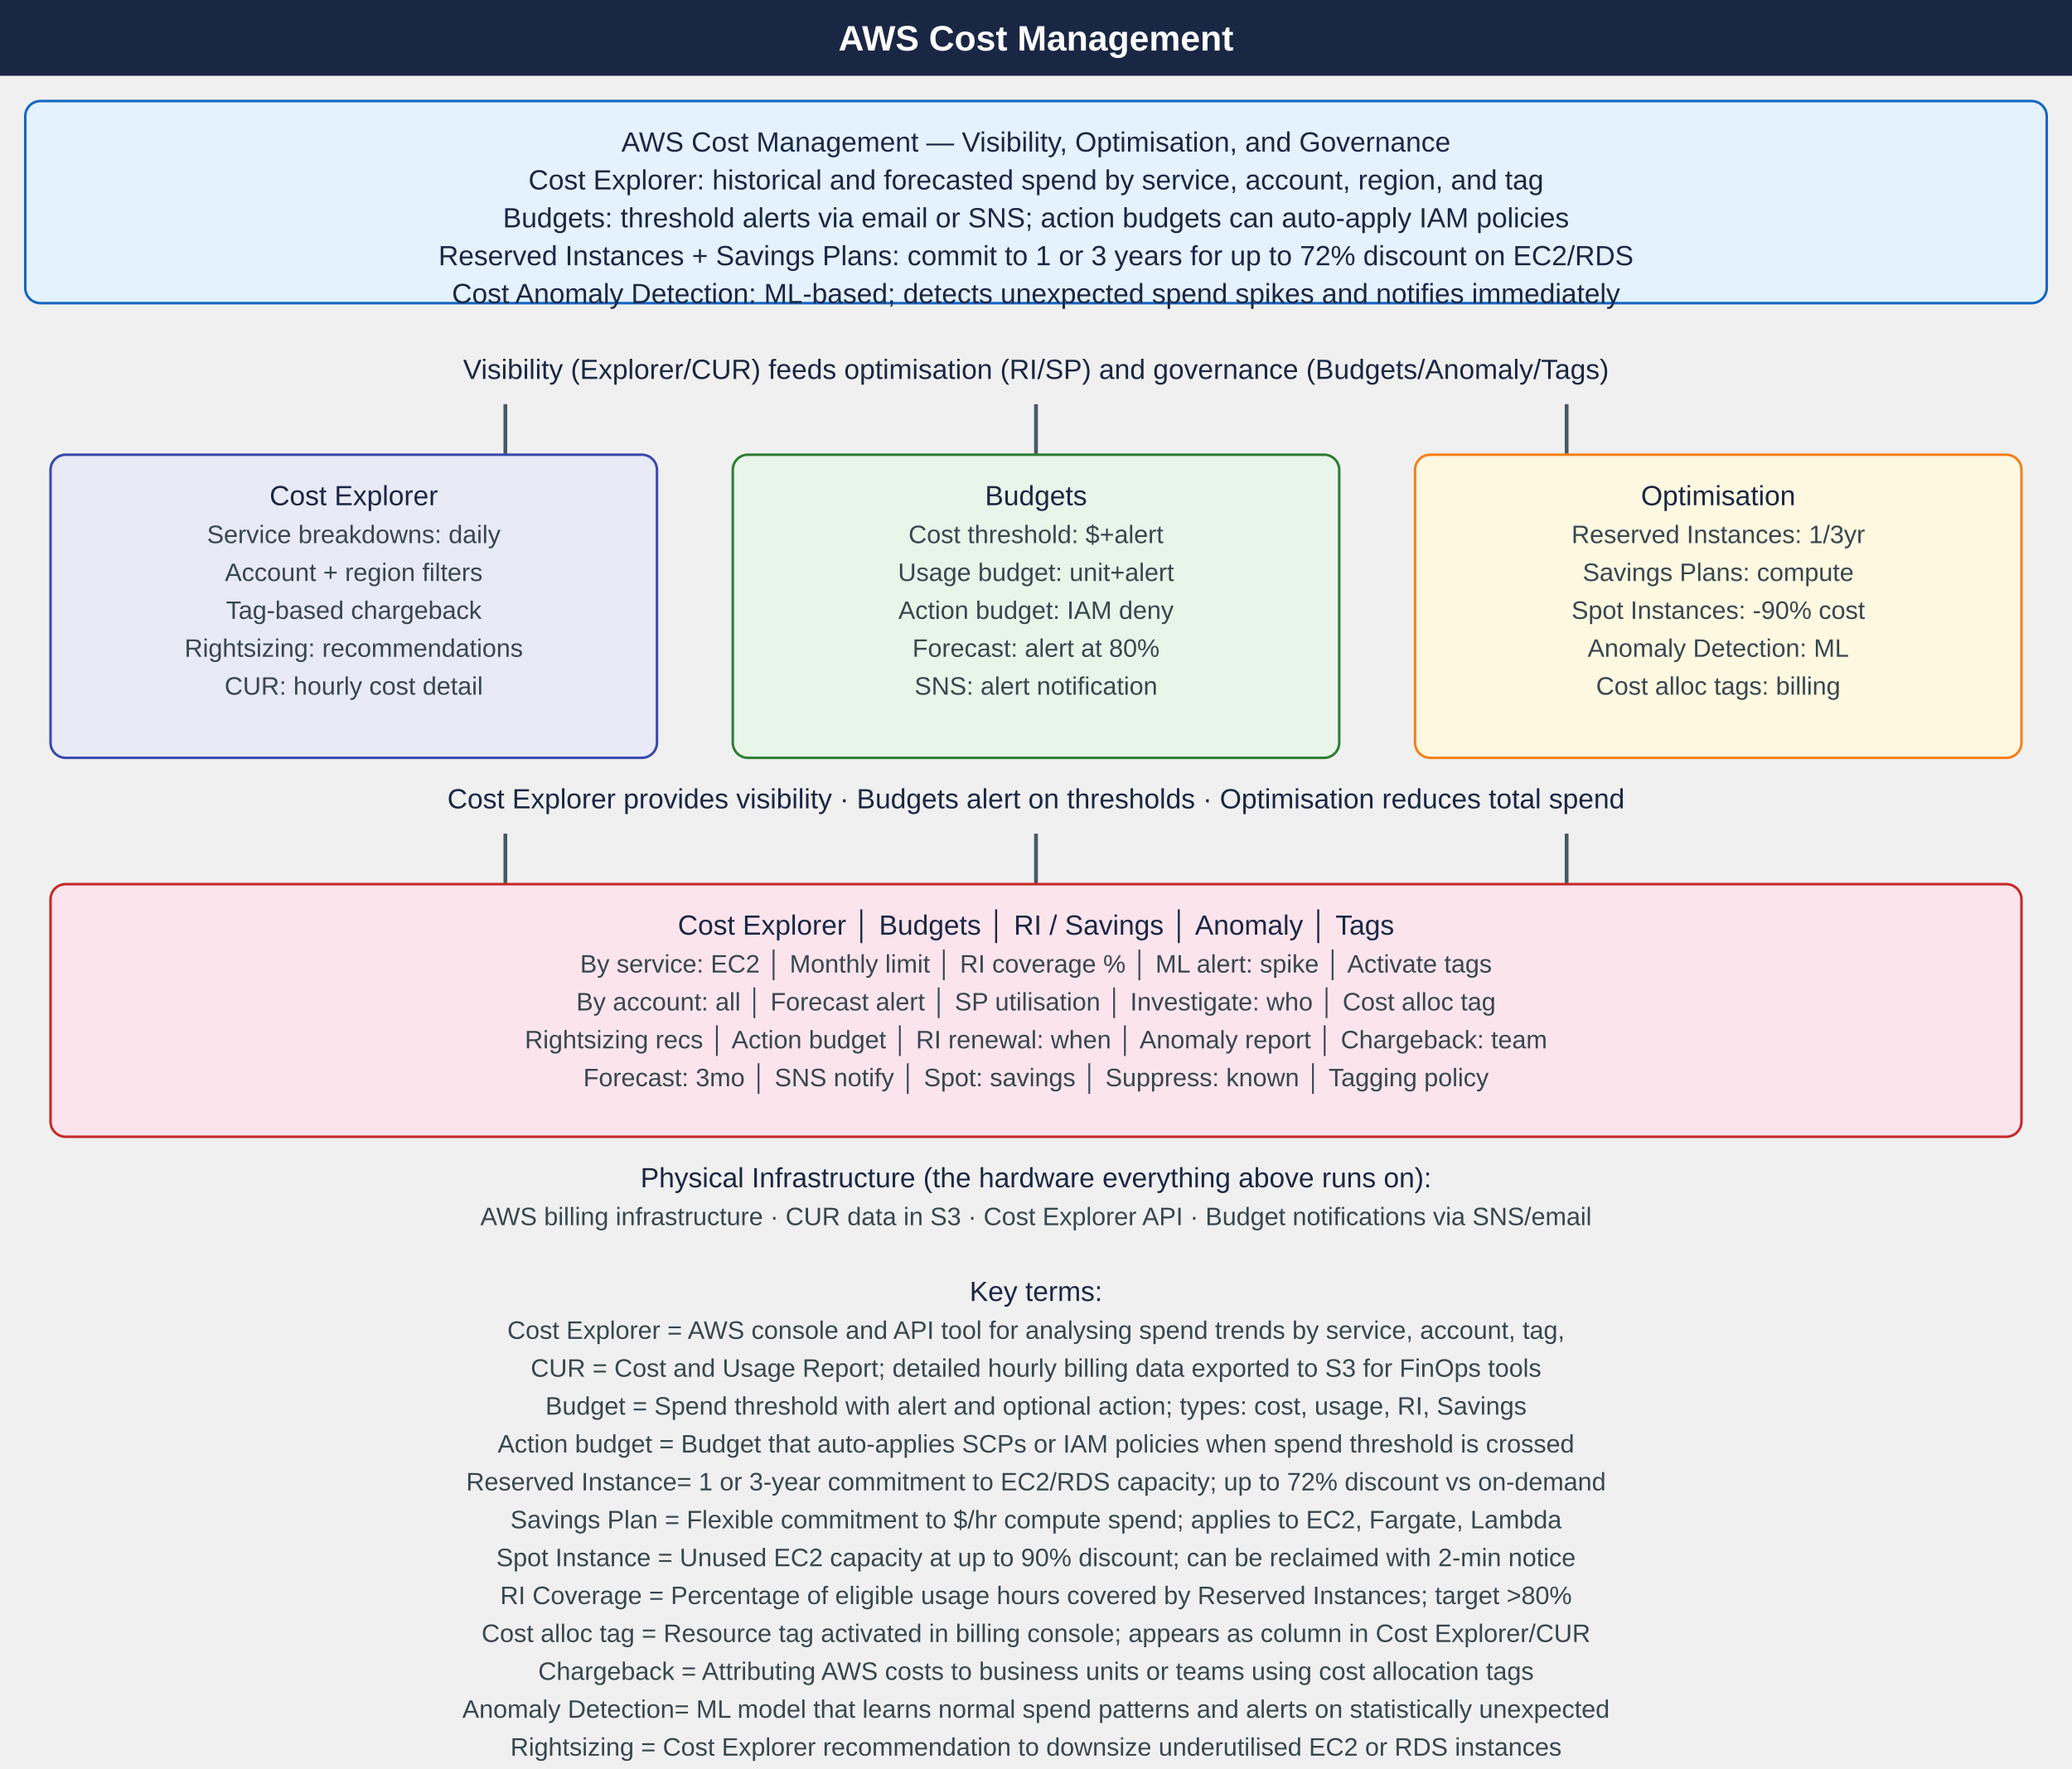
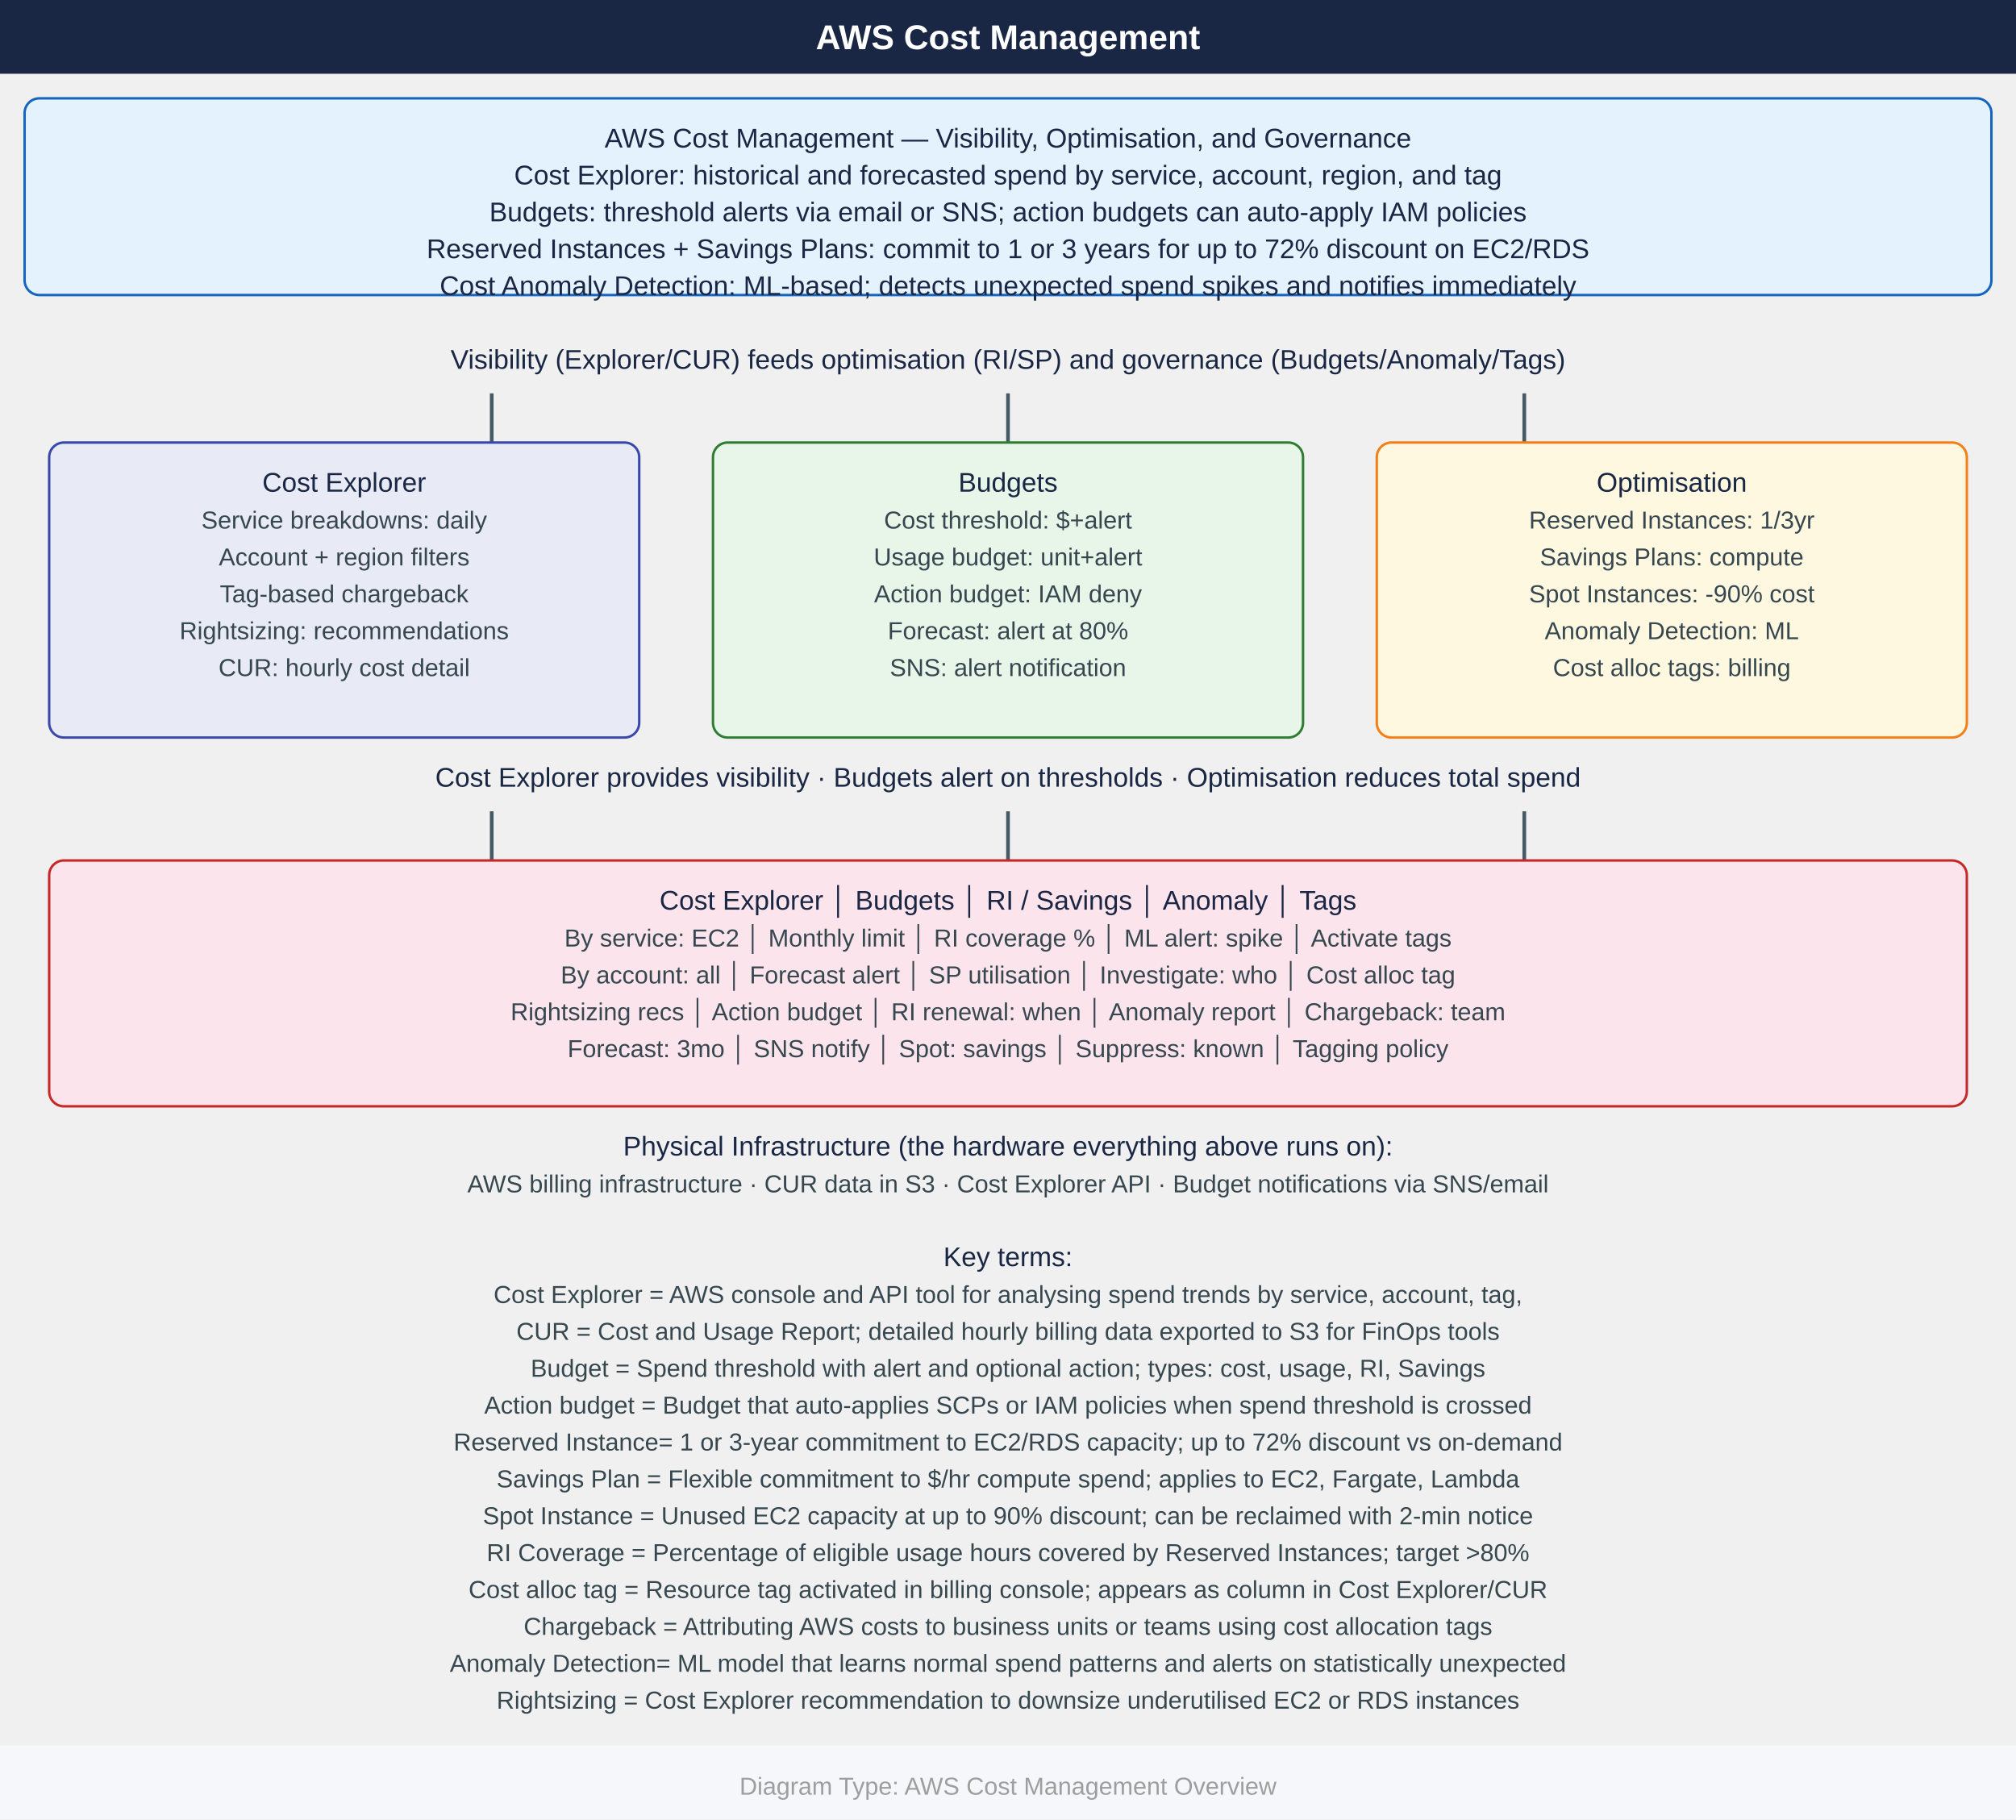
- <svg xmlns="http://www.w3.org/2000/svg" width="820" height="700" viewBox="0 0 820 700">
+ <svg xmlns="http://www.w3.org/2000/svg" width="820" height="740" viewBox="0 0 820 740">
  <defs>
    <marker id="arrowhead" markerWidth="10" markerHeight="7" refX="0" refY="3.5" orient="auto">
      <polygon points="0 0, 10 3.5, 0 7" fill="#455a64" />
    </marker>
  </defs>
  <rect x="0" y="0" width="820" height="30" fill="#1a2744" />
  <text x="410" y="20" font-family="Arial,Helvetica,sans-serif" font-size="14" font-weight="bold" fill="#ffffff" text-anchor="middle">AWS Cost Management</text>
  <rect x="10" y="40" width="800" height="80" rx="6" fill="#e3f2fd" stroke="#1565c0" />
  <text x="410" y="60" font-family="Arial,Helvetica,sans-serif" font-size="11" fill="#1a2744" text-anchor="middle">AWS Cost Management — Visibility, Optimisation, and Governance</text>
  <text x="410" y="75" font-family="Arial,Helvetica,sans-serif" font-size="11" fill="#1a2744" text-anchor="middle">Cost Explorer: historical and forecasted spend by service, account, region, and tag</text>
  <text x="410" y="90" font-family="Arial,Helvetica,sans-serif" font-size="11" fill="#1a2744" text-anchor="middle">Budgets: threshold alerts via email or SNS; action budgets can auto-apply IAM policies</text>
  <text x="410" y="105" font-family="Arial,Helvetica,sans-serif" font-size="11" fill="#1a2744" text-anchor="middle">Reserved Instances + Savings Plans: commit to 1 or 3 years for up to 72% discount on EC2/RDS</text>
  <text x="410" y="120" font-family="Arial,Helvetica,sans-serif" font-size="11" fill="#1a2744" text-anchor="middle">Cost Anomaly Detection: ML-based; detects unexpected spend spikes and notifies immediately</text>
  <text x="410" y="150" font-family="Arial,Helvetica,sans-serif" font-size="11" fill="#1a2744" text-anchor="middle">Visibility (Explorer/CUR) feeds optimisation (RI/SP) and governance (Budgets/Anomaly/Tags)</text>
  <line x1="200" y1="160" x2="200" y2="180" stroke="#455a64" stroke-width="1.5" marker-end="url(#arrowhead)" />
  <line x1="410" y1="160" x2="410" y2="180" stroke="#455a64" stroke-width="1.5" marker-end="url(#arrowhead)" />
  <line x1="620" y1="160" x2="620" y2="180" stroke="#455a64" stroke-width="1.5" marker-end="url(#arrowhead)" />
  <rect x="20" y="180" width="240" height="120" rx="6" fill="#e8eaf6" stroke="#3949ab" />
  <text x="140" y="200" font-family="Arial,Helvetica,sans-serif" font-size="11" fill="#1a2744" text-anchor="middle">Cost Explorer</text>
  <text x="140" y="215" font-family="Arial,Helvetica,sans-serif" font-size="10" fill="#37474f" text-anchor="middle">Service breakdowns: daily</text>
  <text x="140" y="230" font-family="Arial,Helvetica,sans-serif" font-size="10" fill="#37474f" text-anchor="middle">Account + region filters</text>
  <text x="140" y="245" font-family="Arial,Helvetica,sans-serif" font-size="10" fill="#37474f" text-anchor="middle">Tag-based chargeback</text>
  <text x="140" y="260" font-family="Arial,Helvetica,sans-serif" font-size="10" fill="#37474f" text-anchor="middle">Rightsizing: recommendations</text>
  <text x="140" y="275" font-family="Arial,Helvetica,sans-serif" font-size="10" fill="#37474f" text-anchor="middle">CUR: hourly cost detail</text>
  <rect x="290" y="180" width="240" height="120" rx="6" fill="#e8f5e9" stroke="#2e7d32" />
  <text x="410" y="200" font-family="Arial,Helvetica,sans-serif" font-size="11" fill="#1a2744" text-anchor="middle">Budgets</text>
  <text x="410" y="215" font-family="Arial,Helvetica,sans-serif" font-size="10" fill="#37474f" text-anchor="middle">Cost threshold: $+alert</text>
  <text x="410" y="230" font-family="Arial,Helvetica,sans-serif" font-size="10" fill="#37474f" text-anchor="middle">Usage budget: unit+alert</text>
  <text x="410" y="245" font-family="Arial,Helvetica,sans-serif" font-size="10" fill="#37474f" text-anchor="middle">Action budget: IAM deny</text>
  <text x="410" y="260" font-family="Arial,Helvetica,sans-serif" font-size="10" fill="#37474f" text-anchor="middle">Forecast: alert at 80%</text>
  <text x="410" y="275" font-family="Arial,Helvetica,sans-serif" font-size="10" fill="#37474f" text-anchor="middle">SNS: alert notification</text>
  <rect x="560" y="180" width="240" height="120" rx="6" fill="#fff8e1" stroke="#f57f17" />
  <text x="680" y="200" font-family="Arial,Helvetica,sans-serif" font-size="11" fill="#1a2744" text-anchor="middle">Optimisation</text>
  <text x="680" y="215" font-family="Arial,Helvetica,sans-serif" font-size="10" fill="#37474f" text-anchor="middle">Reserved Instances: 1/3yr</text>
  <text x="680" y="230" font-family="Arial,Helvetica,sans-serif" font-size="10" fill="#37474f" text-anchor="middle">Savings Plans: compute</text>
  <text x="680" y="245" font-family="Arial,Helvetica,sans-serif" font-size="10" fill="#37474f" text-anchor="middle">Spot Instances: -90% cost</text>
  <text x="680" y="260" font-family="Arial,Helvetica,sans-serif" font-size="10" fill="#37474f" text-anchor="middle">Anomaly Detection: ML</text>
  <text x="680" y="275" font-family="Arial,Helvetica,sans-serif" font-size="10" fill="#37474f" text-anchor="middle">Cost alloc tags: billing</text>
  <text x="410" y="320" font-family="Arial,Helvetica,sans-serif" font-size="11" fill="#1a2744" text-anchor="middle">Cost Explorer provides visibility · Budgets alert on thresholds · Optimisation reduces total spend</text>
  <line x1="200" y1="330" x2="200" y2="350" stroke="#455a64" stroke-width="1.5" marker-end="url(#arrowhead)" />
  <line x1="410" y1="330" x2="410" y2="350" stroke="#455a64" stroke-width="1.5" marker-end="url(#arrowhead)" />
  <line x1="620" y1="330" x2="620" y2="350" stroke="#455a64" stroke-width="1.5" marker-end="url(#arrowhead)" />
  <rect x="20" y="350" width="780" height="100" rx="6" fill="#fce4ec" stroke="#c62828" />
  <text x="410" y="370" font-family="Arial,Helvetica,sans-serif" font-size="11" fill="#1a2744" text-anchor="middle">Cost Explorer   │     Budgets      │    RI / Savings   │     Anomaly      │       Tags</text>
  <text x="410" y="385" font-family="Arial,Helvetica,sans-serif" font-size="10" fill="#37474f" text-anchor="middle">By service: EC2  │  Monthly limit   │   RI coverage %   │ ML alert: spike  │  Activate tags</text>
  <text x="410" y="400" font-family="Arial,Helvetica,sans-serif" font-size="10" fill="#37474f" text-anchor="middle">By account: all  │  Forecast alert  │   SP utilisation  │ Investigate: who │  Cost alloc tag</text>
  <text x="410" y="415" font-family="Arial,Helvetica,sans-serif" font-size="10" fill="#37474f" text-anchor="middle">Rightsizing recs │  Action budget   │  RI renewal: when │  Anomaly report  │ Chargeback: team</text>
  <text x="410" y="430" font-family="Arial,Helvetica,sans-serif" font-size="10" fill="#37474f" text-anchor="middle">Forecast: 3mo   │    SNS notify    │   Spot: savings   │ Suppress: known  │  Tagging policy</text>
  <text x="410" y="470" font-family="Arial,Helvetica,sans-serif" font-size="11" fill="#1a2744" text-anchor="middle">Physical Infrastructure (the hardware everything above runs on):</text>
  <text x="410" y="485" font-family="Arial,Helvetica,sans-serif" font-size="10" fill="#37474f" text-anchor="middle">AWS billing infrastructure · CUR data in S3 · Cost Explorer API · Budget notifications via SNS/email</text>
  <text x="410" y="515" font-family="Arial,Helvetica,sans-serif" font-size="11" fill="#1a2744" text-anchor="middle">Key terms:</text>
  <text x="410" y="530" font-family="Arial,Helvetica,sans-serif" font-size="10" fill="#37474f" text-anchor="middle">Cost Explorer   = AWS console and API tool for analysing spend trends by service, account, tag,</text>
  <text x="410" y="545" font-family="Arial,Helvetica,sans-serif" font-size="10" fill="#37474f" text-anchor="middle">CUR             = Cost and Usage Report; detailed hourly billing data exported to S3 for FinOps tools</text>
  <text x="410" y="560" font-family="Arial,Helvetica,sans-serif" font-size="10" fill="#37474f" text-anchor="middle">Budget          = Spend threshold with alert and optional action; types: cost, usage, RI, Savings</text>
  <text x="410" y="575" font-family="Arial,Helvetica,sans-serif" font-size="10" fill="#37474f" text-anchor="middle">Action budget   = Budget that auto-applies SCPs or IAM policies when spend threshold is crossed</text>
  <text x="410" y="590" font-family="Arial,Helvetica,sans-serif" font-size="10" fill="#37474f" text-anchor="middle">Reserved Instance= 1 or 3-year commitment to EC2/RDS capacity; up to 72% discount vs on-demand</text>
  <text x="410" y="605" font-family="Arial,Helvetica,sans-serif" font-size="10" fill="#37474f" text-anchor="middle">Savings Plan    = Flexible commitment to $/hr compute spend; applies to EC2, Fargate, Lambda</text>
  <text x="410" y="620" font-family="Arial,Helvetica,sans-serif" font-size="10" fill="#37474f" text-anchor="middle">Spot Instance   = Unused EC2 capacity at up to 90% discount; can be reclaimed with 2-min notice</text>
  <text x="410" y="635" font-family="Arial,Helvetica,sans-serif" font-size="10" fill="#37474f" text-anchor="middle">RI Coverage     = Percentage of eligible usage hours covered by Reserved Instances; target &gt;80%</text>
  <text x="410" y="650" font-family="Arial,Helvetica,sans-serif" font-size="10" fill="#37474f" text-anchor="middle">Cost alloc tag  = Resource tag activated in billing console; appears as column in Cost Explorer/CUR</text>
  <text x="410" y="665" font-family="Arial,Helvetica,sans-serif" font-size="10" fill="#37474f" text-anchor="middle">Chargeback      = Attributing AWS costs to business units or teams using cost allocation tags</text>
  <text x="410" y="680" font-family="Arial,Helvetica,sans-serif" font-size="10" fill="#37474f" text-anchor="middle">Anomaly Detection= ML model that learns normal spend patterns and alerts on statistically unexpected</text>
  <text x="410" y="695" font-family="Arial,Helvetica,sans-serif" font-size="10" fill="#37474f" text-anchor="middle">Rightsizing     = Cost Explorer recommendation to downsize underutilised EC2 or RDS instances</text>
  <rect x="0" y="710" width="820" height="30" fill="#f5f7fa" />
  <text x="410" y="730" font-family="Arial,Helvetica,sans-serif" font-size="10" fill="#9e9e9e" text-anchor="middle">Diagram Type: AWS Cost Management Overview</text>
</svg>
